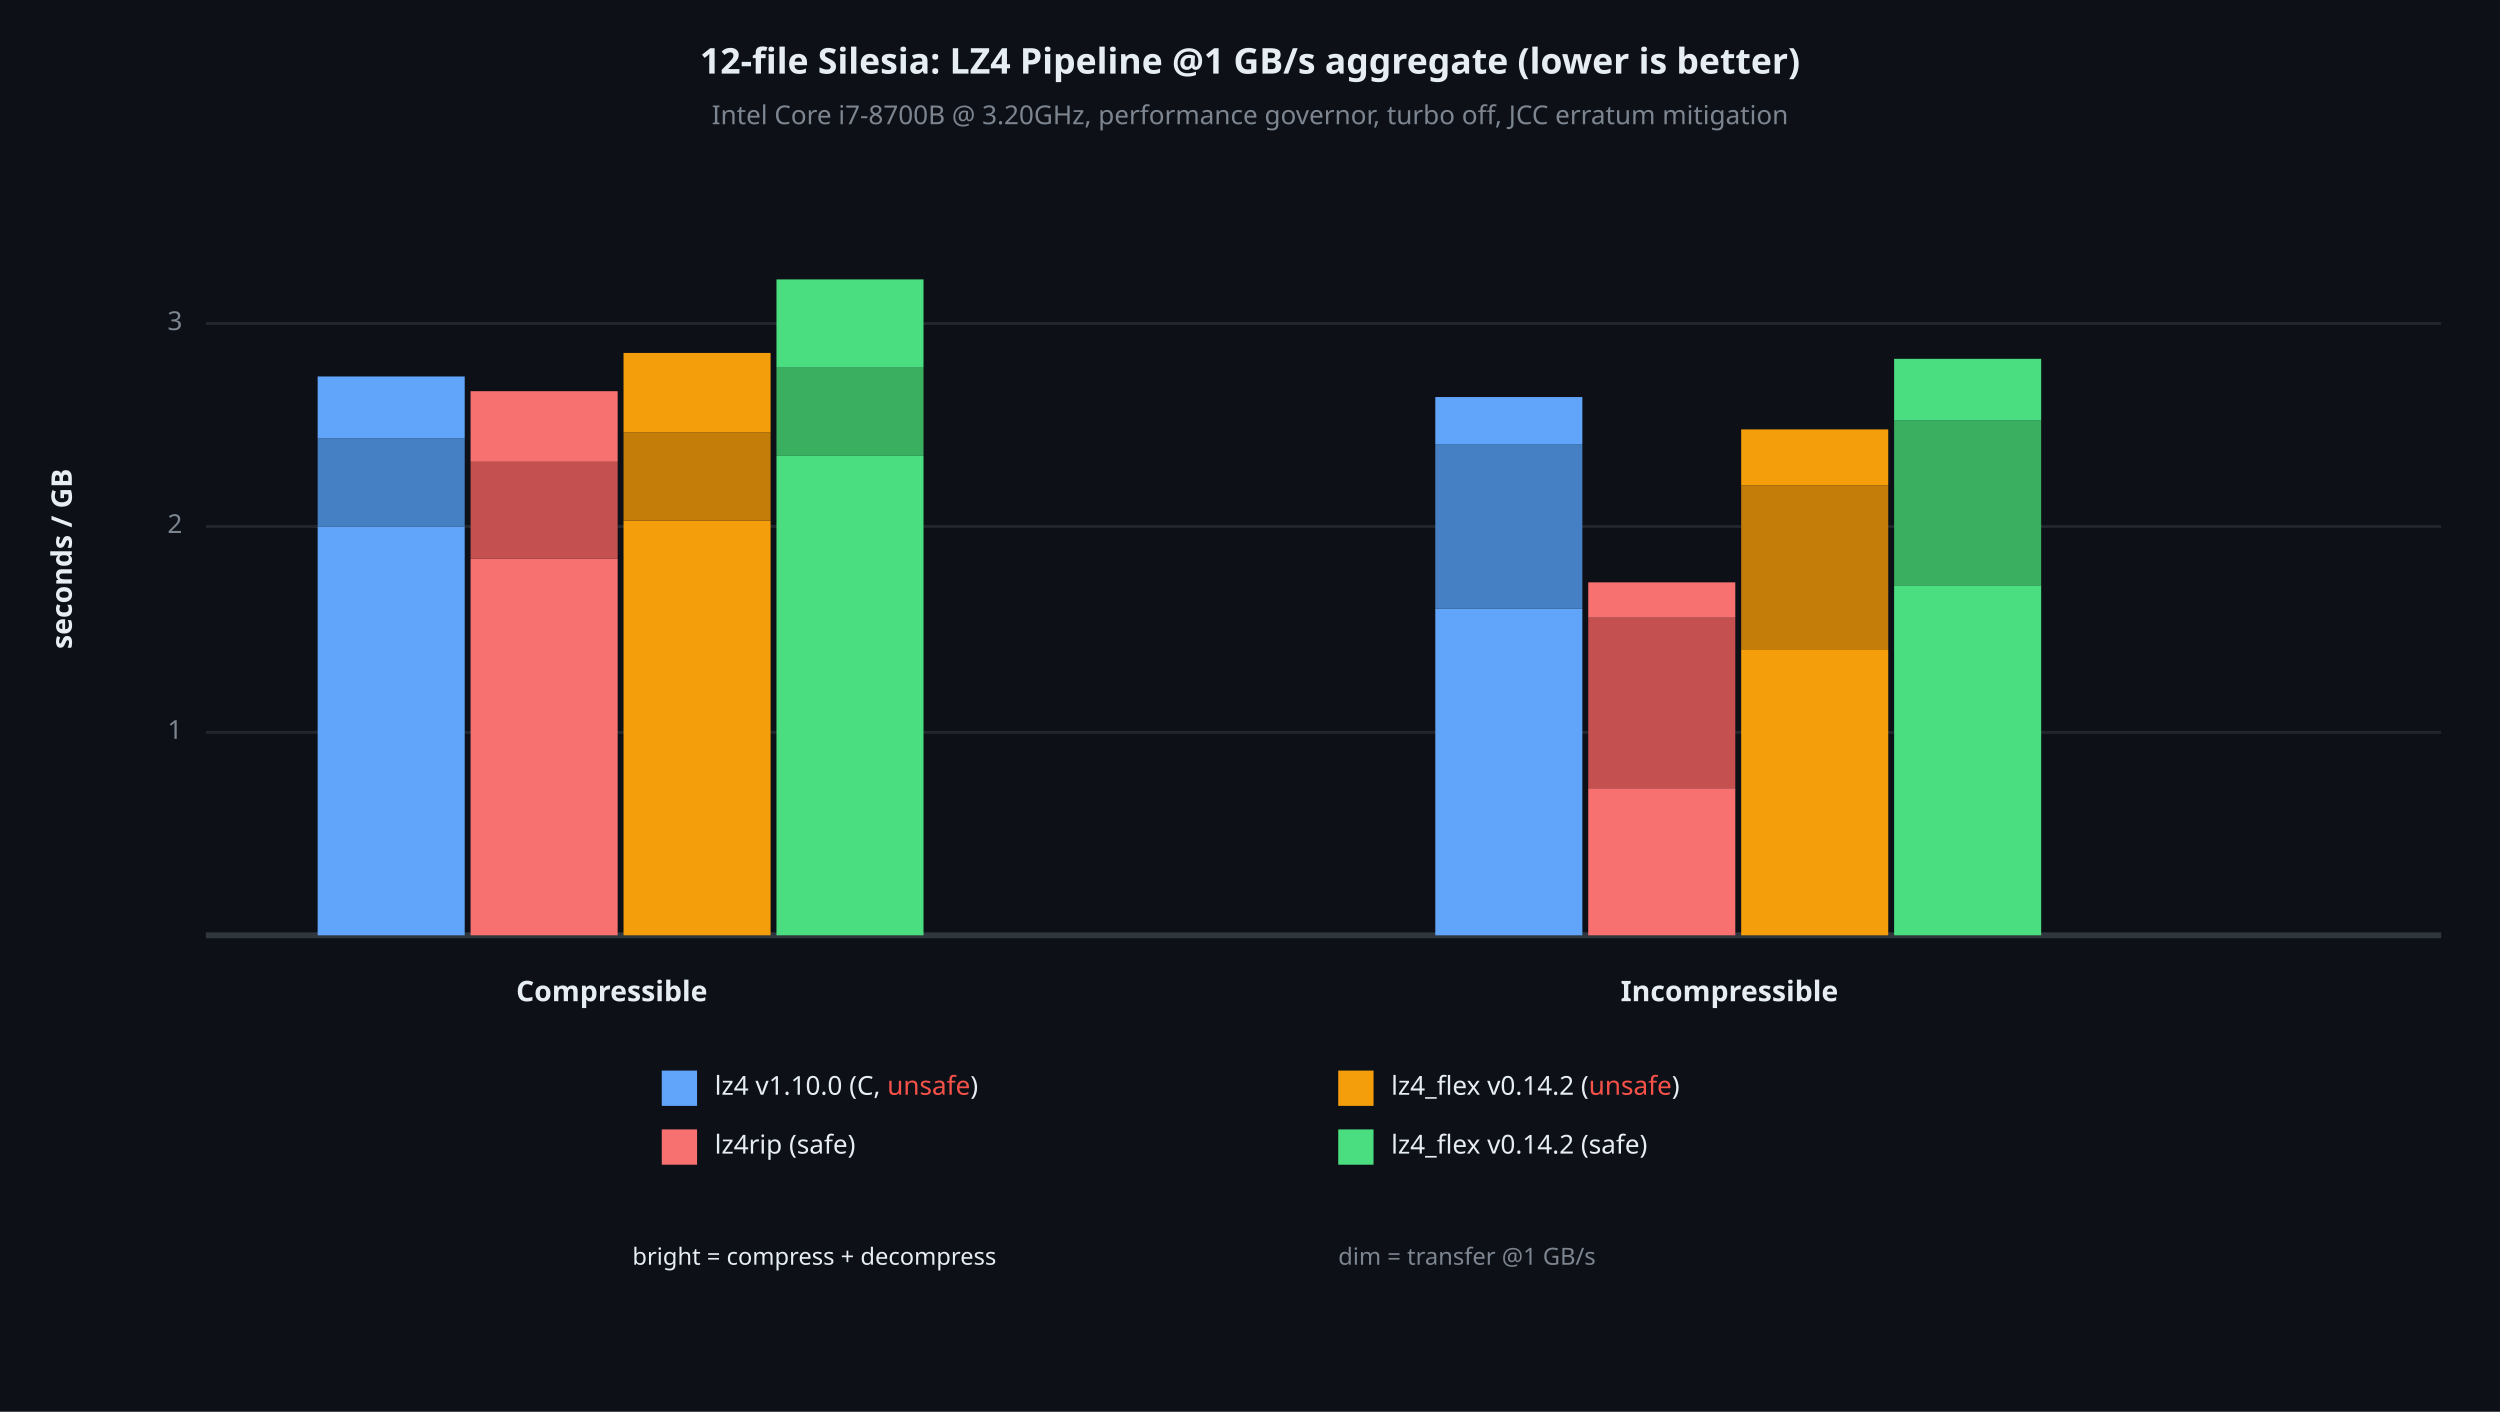
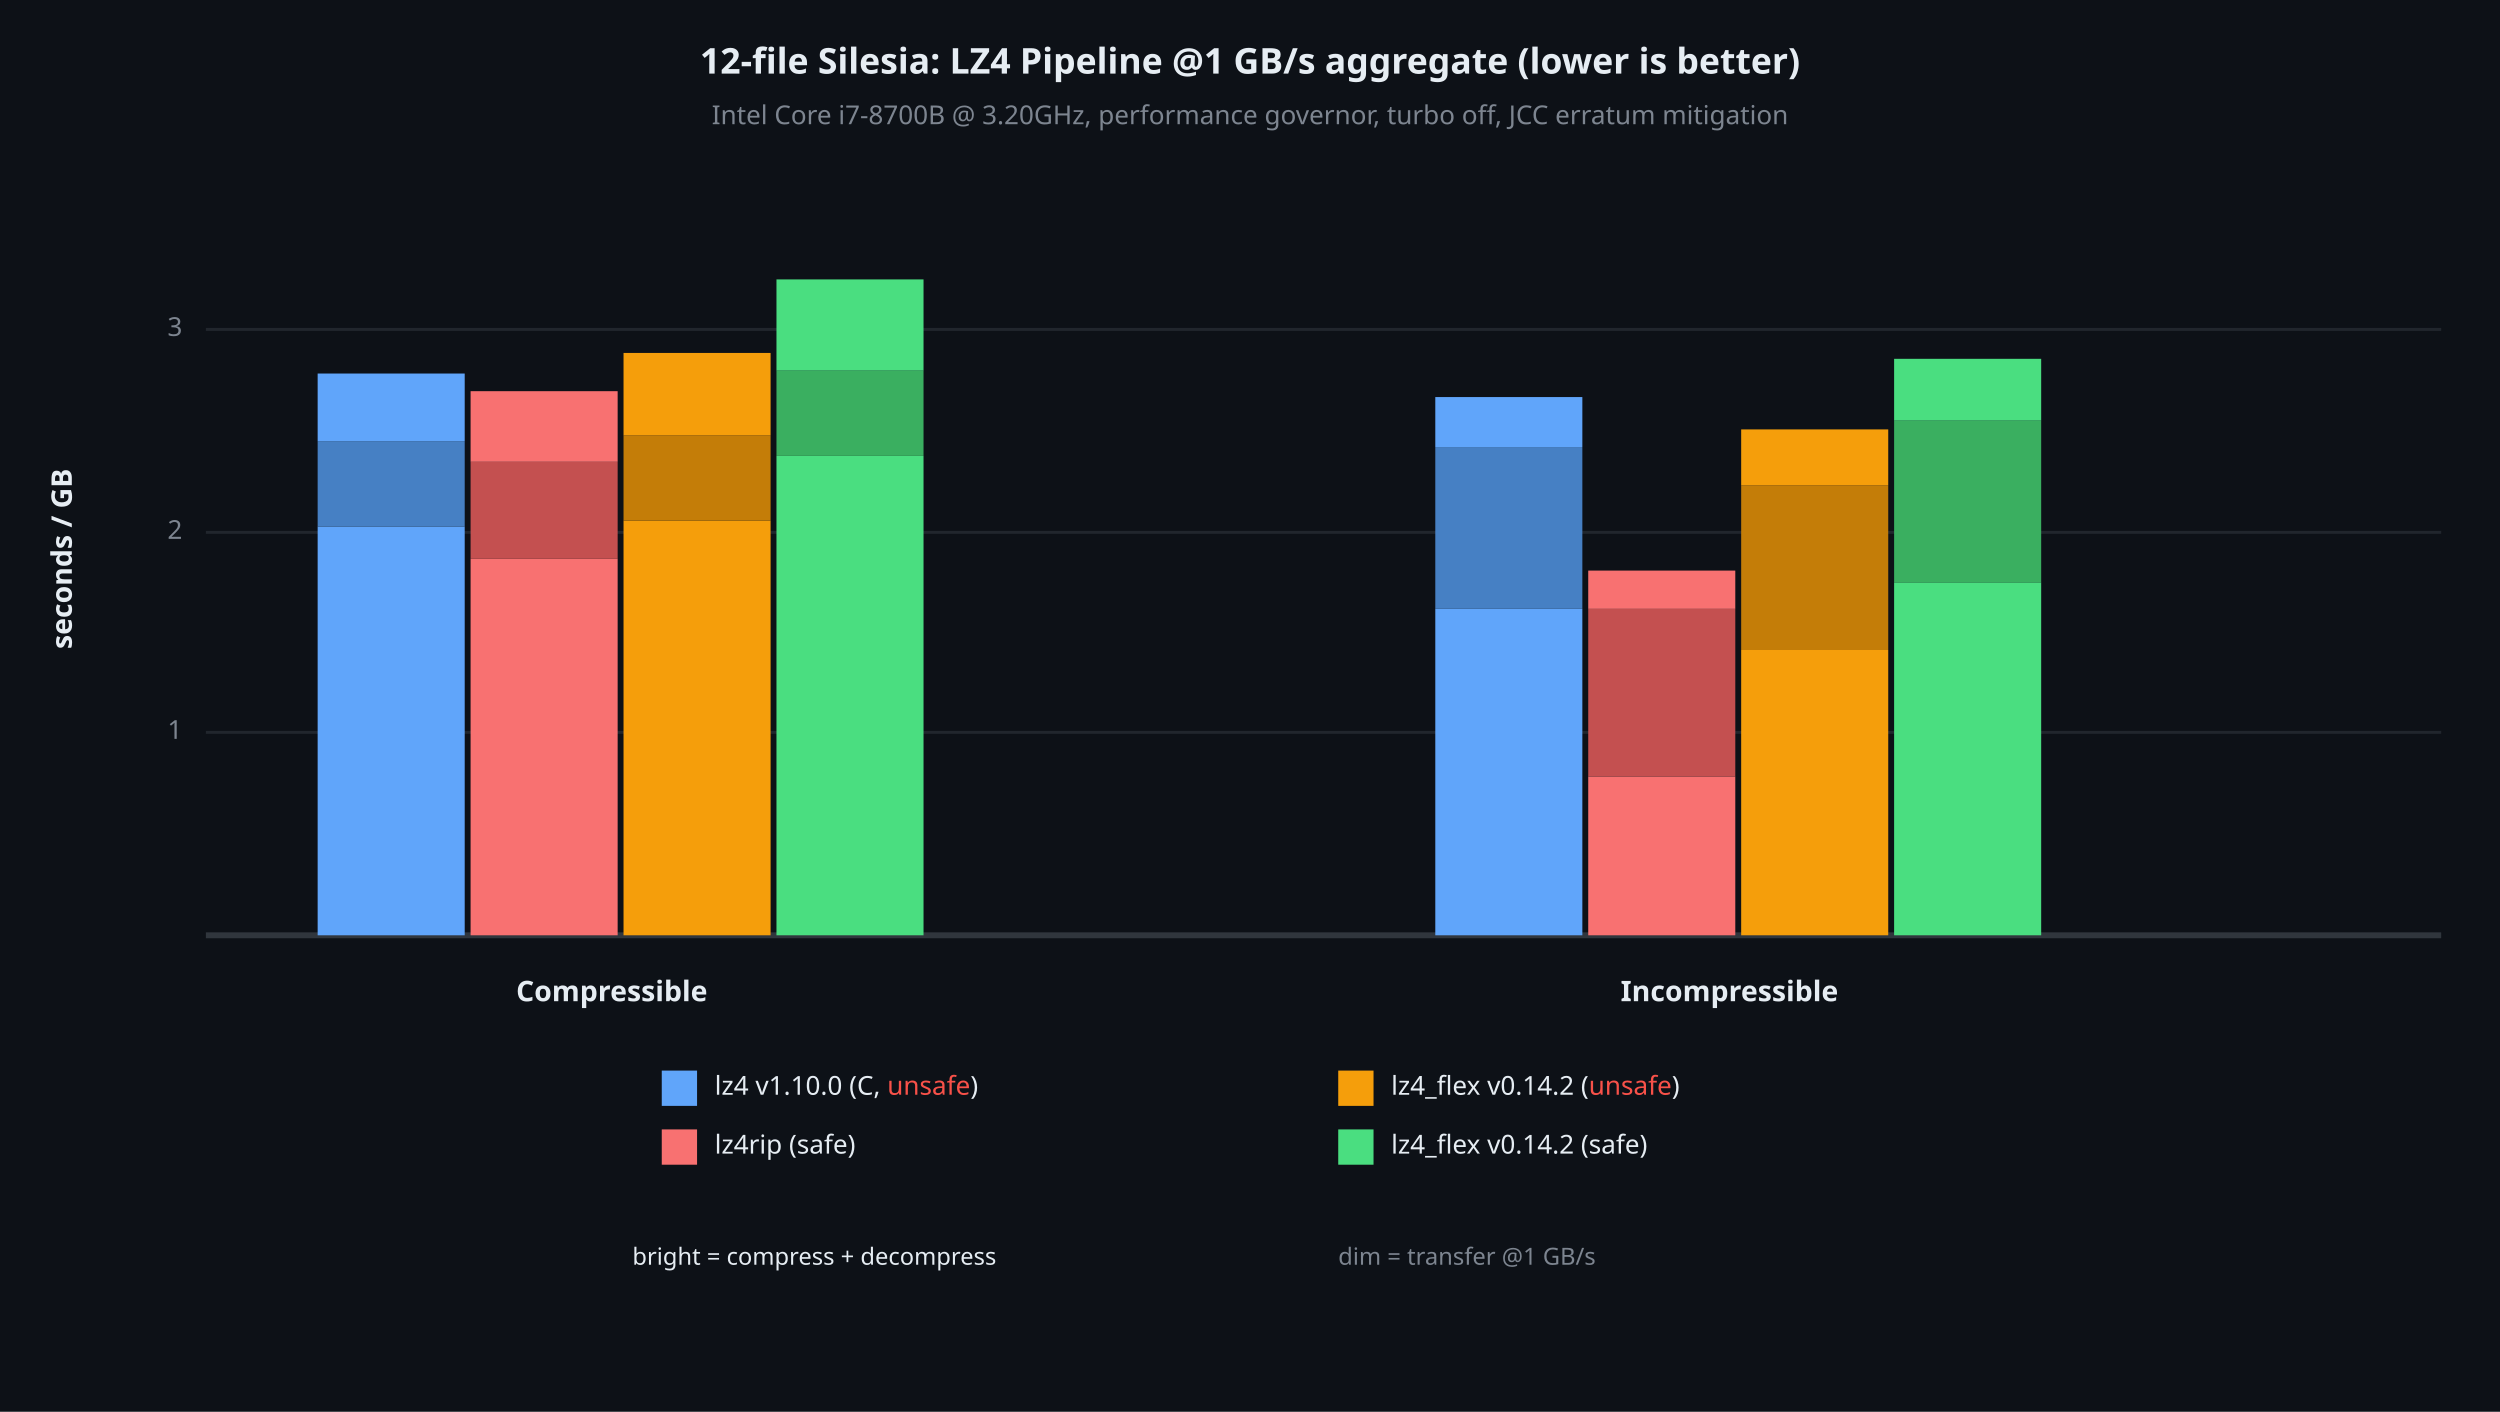
<svg xmlns="http://www.w3.org/2000/svg" viewBox="0 0 850 480" font-family="system-ui, -apple-system, sans-serif">
  <rect x="0" y="0" width="850" height="480" opacity="1" fill="#0D1117" stroke="none" />
  <text x="425" y="22" dy="0.5ex" text-anchor="middle" font-family="sans-serif" font-size="12.097" opacity="1" fill="#E6EDF3" font-weight="bold">
12-file Silesia: LZ4 Pipeline @1 GB/s aggregate (lower is better)
</text>
  <text x="425" y="40" dy="0.5ex" text-anchor="middle" font-family="sans-serif" font-size="8.871" opacity="1" fill="#7D8590">
Intel Core i7-8700B @ 3.20GHz, performance governor, turbo off, JCC erratum mitigation
</text>
  <text x="22" y="190" dy="0.5ex" text-anchor="middle" font-family="sans-serif" font-size="9.677" opacity="1" fill="#E6EDF3" font-weight="bold" transform="rotate(270, 22, 190)">
seconds / GB
</text>
  <polyline fill="none" opacity="1" stroke="#21262D" stroke-width="1" points="70,249 830,249 " />
  <text x="62" y="249" dy="0.5ex" text-anchor="end" font-family="sans-serif" font-size="8.871" opacity="1" fill="#7D8590">
1
</text>
-   <polyline fill="none" opacity="1" stroke="#21262D" stroke-width="1" points="70,179 830,179 " />
-   <text x="62" y="179" dy="0.5ex" text-anchor="end" font-family="sans-serif" font-size="8.871" opacity="1" fill="#7D8590">
+   <polyline fill="none" opacity="1" stroke="#21262D" stroke-width="1" points="70,181 830,181 " />
+   <text x="62" y="181" dy="0.5ex" text-anchor="end" font-family="sans-serif" font-size="8.871" opacity="1" fill="#7D8590">
2
</text>
-   <polyline fill="none" opacity="1" stroke="#21262D" stroke-width="1" points="70,110 830,110 " />
-   <text x="62" y="110" dy="0.5ex" text-anchor="end" font-family="sans-serif" font-size="8.871" opacity="1" fill="#7D8590">
+   <polyline fill="none" opacity="1" stroke="#21262D" stroke-width="1" points="70,112 830,112 " />
+   <text x="62" y="112" dy="0.5ex" text-anchor="end" font-family="sans-serif" font-size="8.871" opacity="1" fill="#7D8590">
3
</text>
  <polyline fill="none" opacity="1" stroke="#30363D" stroke-width="2" points="70,318 830,318 " />
  <rect x="108" y="179" width="50" height="139" opacity="1" fill="#60A5FA" stroke="none" />
-   <rect x="108" y="149" width="50" height="30" opacity="1" fill="#4680C4" stroke="none" />
-   <rect x="108" y="128" width="50" height="21" opacity="1" fill="#60A5FA" stroke="none" />
+   <rect x="108" y="150" width="50" height="29" opacity="1" fill="#4680C4" stroke="none" />
+   <rect x="108" y="127" width="50" height="23" opacity="1" fill="#60A5FA" stroke="none" />
  <rect x="160" y="190" width="50" height="128" opacity="1" fill="#F87171" stroke="none" />
  <rect x="160" y="157" width="50" height="33" opacity="1" fill="#C45050" stroke="none" />
  <rect x="160" y="133" width="50" height="24" opacity="1" fill="#F87171" stroke="none" />
  <rect x="212" y="177" width="50" height="141" opacity="1" fill="#F59E0B" stroke="none" />
-   <rect x="212" y="147" width="50" height="30" opacity="1" fill="#C47D08" stroke="none" />
-   <rect x="212" y="120" width="50" height="27" opacity="1" fill="#F59E0B" stroke="none" />
+   <rect x="212" y="148" width="50" height="29" opacity="1" fill="#C47D08" stroke="none" />
+   <rect x="212" y="120" width="50" height="28" opacity="1" fill="#F59E0B" stroke="none" />
  <rect x="264" y="155" width="50" height="163" opacity="1" fill="#4ADE80" stroke="none" />
-   <rect x="264" y="125" width="50" height="30" opacity="1" fill="#3AAF60" stroke="none" />
-   <rect x="264" y="95" width="50" height="30" opacity="1" fill="#4ADE80" stroke="none" />
+   <rect x="264" y="126" width="50" height="29" opacity="1" fill="#3AAF60" stroke="none" />
+   <rect x="264" y="95" width="50" height="31" opacity="1" fill="#4ADE80" stroke="none" />
  <text x="208" y="338" dy="0.5ex" text-anchor="middle" font-family="sans-serif" font-size="9.677" opacity="1" fill="#E6EDF3" font-weight="bold">
Compressible
</text>
  <rect x="488" y="207" width="50" height="111" opacity="1" fill="#60A5FA" stroke="none" />
-   <rect x="488" y="151" width="50" height="56" opacity="1" fill="#4680C4" stroke="none" />
-   <rect x="488" y="135" width="50" height="16" opacity="1" fill="#60A5FA" stroke="none" />
-   <rect x="540" y="268" width="50" height="50" opacity="1" fill="#F87171" stroke="none" />
-   <rect x="540" y="210" width="50" height="58" opacity="1" fill="#C45050" stroke="none" />
-   <rect x="540" y="198" width="50" height="12" opacity="1" fill="#F87171" stroke="none" />
+   <rect x="488" y="152" width="50" height="55" opacity="1" fill="#4680C4" stroke="none" />
+   <rect x="488" y="135" width="50" height="17" opacity="1" fill="#60A5FA" stroke="none" />
+   <rect x="540" y="264" width="50" height="54" opacity="1" fill="#F87171" stroke="none" />
+   <rect x="540" y="207" width="50" height="57" opacity="1" fill="#C45050" stroke="none" />
+   <rect x="540" y="194" width="50" height="13" opacity="1" fill="#F87171" stroke="none" />
  <rect x="592" y="221" width="50" height="97" opacity="1" fill="#F59E0B" stroke="none" />
  <rect x="592" y="165" width="50" height="56" opacity="1" fill="#C47D08" stroke="none" />
  <rect x="592" y="146" width="50" height="19" opacity="1" fill="#F59E0B" stroke="none" />
-   <rect x="644" y="199" width="50" height="119" opacity="1" fill="#4ADE80" stroke="none" />
-   <rect x="644" y="143" width="50" height="56" opacity="1" fill="#3AAF60" stroke="none" />
+   <rect x="644" y="198" width="50" height="120" opacity="1" fill="#4ADE80" stroke="none" />
+   <rect x="644" y="143" width="50" height="55" opacity="1" fill="#3AAF60" stroke="none" />
  <rect x="644" y="122" width="50" height="21" opacity="1" fill="#4ADE80" stroke="none" />
  <text x="588" y="338" dy="0.5ex" text-anchor="middle" font-family="sans-serif" font-size="9.677" opacity="1" fill="#E6EDF3" font-weight="bold">
Incompressible
</text>
  <rect x="225" y="364" width="12" height="12" opacity="1" fill="#60A5FA" stroke="none" />
  <text x="243" y="370" dy="0.5ex" text-anchor="start" font-family="sans-serif" font-size="8.871" opacity="1" fill="#E6EDF3">
lz4 v1.10.0 (C, <tspan fill="#F85149">unsafe</tspan>)
</text>
  <rect x="225" y="384" width="12" height="12" opacity="1" fill="#F87171" stroke="none" />
  <text x="243" y="390" dy="0.5ex" text-anchor="start" font-family="sans-serif" font-size="8.871" opacity="1" fill="#E6EDF3">
lz4rip (safe)
</text>
  <rect x="455" y="364" width="12" height="12" opacity="1" fill="#F59E0B" stroke="none" />
  <text x="473" y="370" dy="0.5ex" text-anchor="start" font-family="sans-serif" font-size="8.871" opacity="1" fill="#E6EDF3">
lz4_flex v0.14.2 (<tspan fill="#F85149">unsafe</tspan>)
</text>
  <rect x="455" y="384" width="12" height="12" opacity="1" fill="#4ADE80" stroke="none" />
  <text x="473" y="390" dy="0.5ex" text-anchor="start" font-family="sans-serif" font-size="8.871" opacity="1" fill="#E6EDF3">
lz4_flex v0.14.2 (safe)
</text>
  <text x="215" y="428" dy="0.5ex" text-anchor="start" font-family="sans-serif" font-size="8.065" opacity="1" fill="#E6EDF3">
bright = compress + decompress
</text>
  <text x="455" y="428" dy="0.5ex" text-anchor="start" font-family="sans-serif" font-size="8.065" opacity="1" fill="#7D8590">
dim = transfer @1 GB/s
</text>
</svg>
